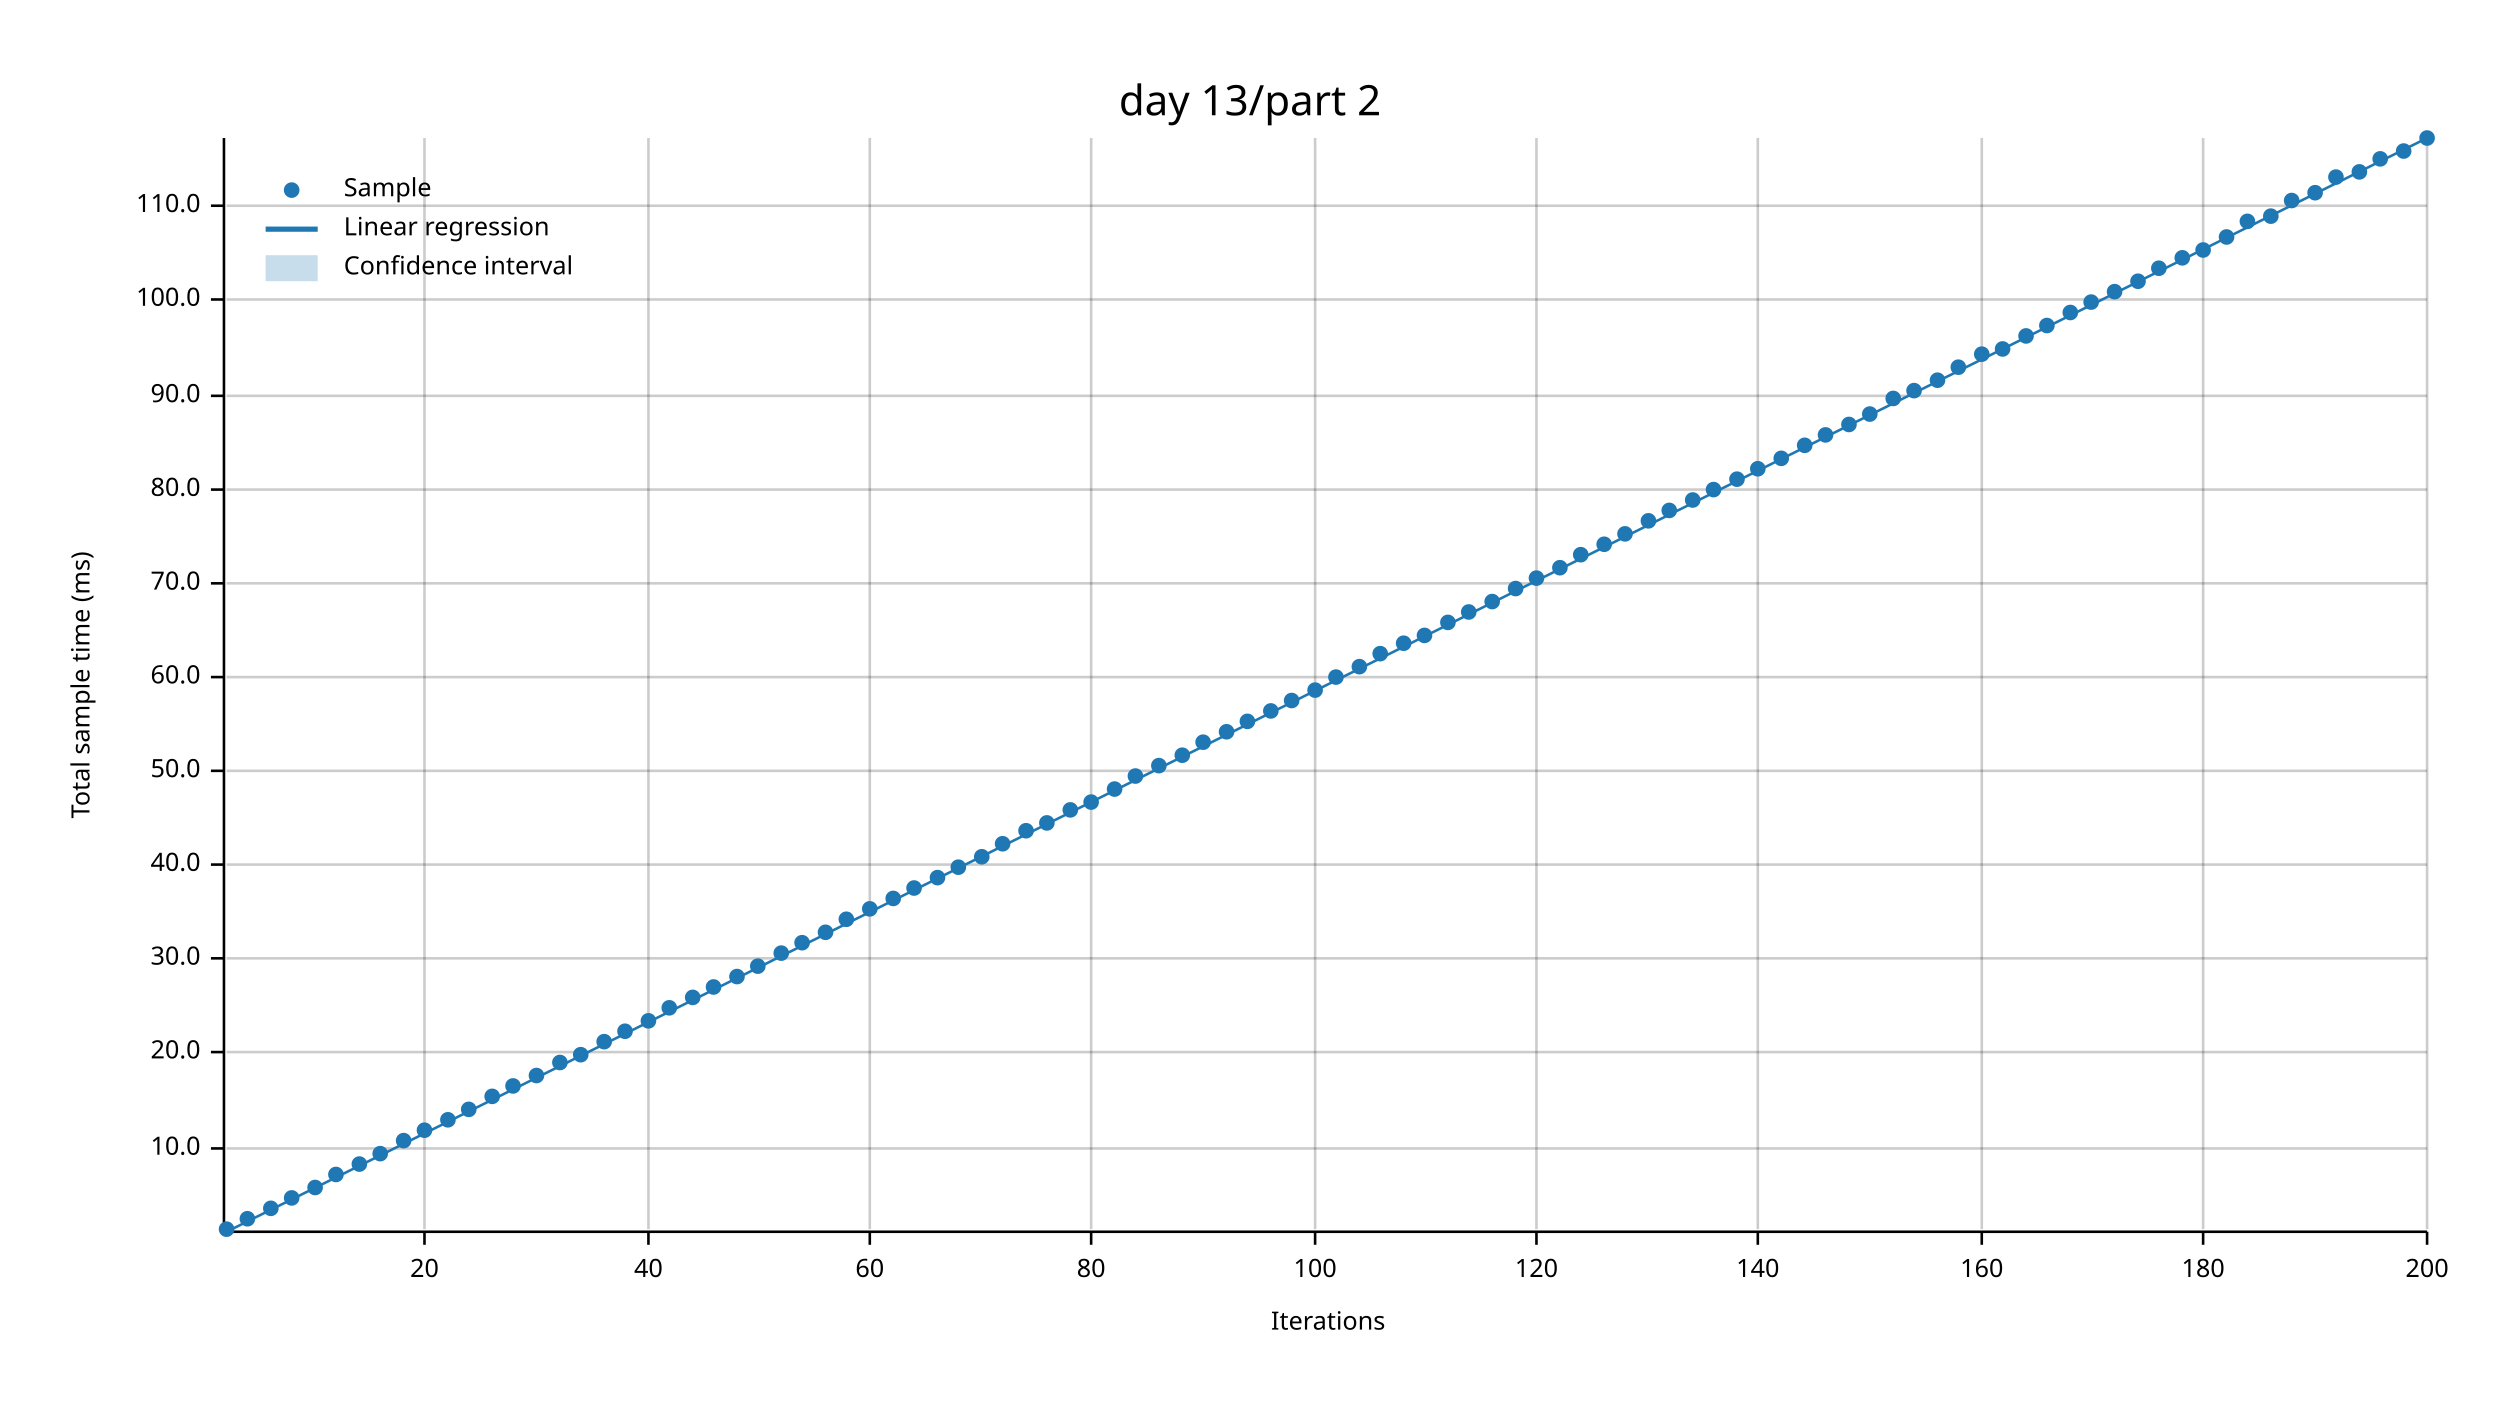
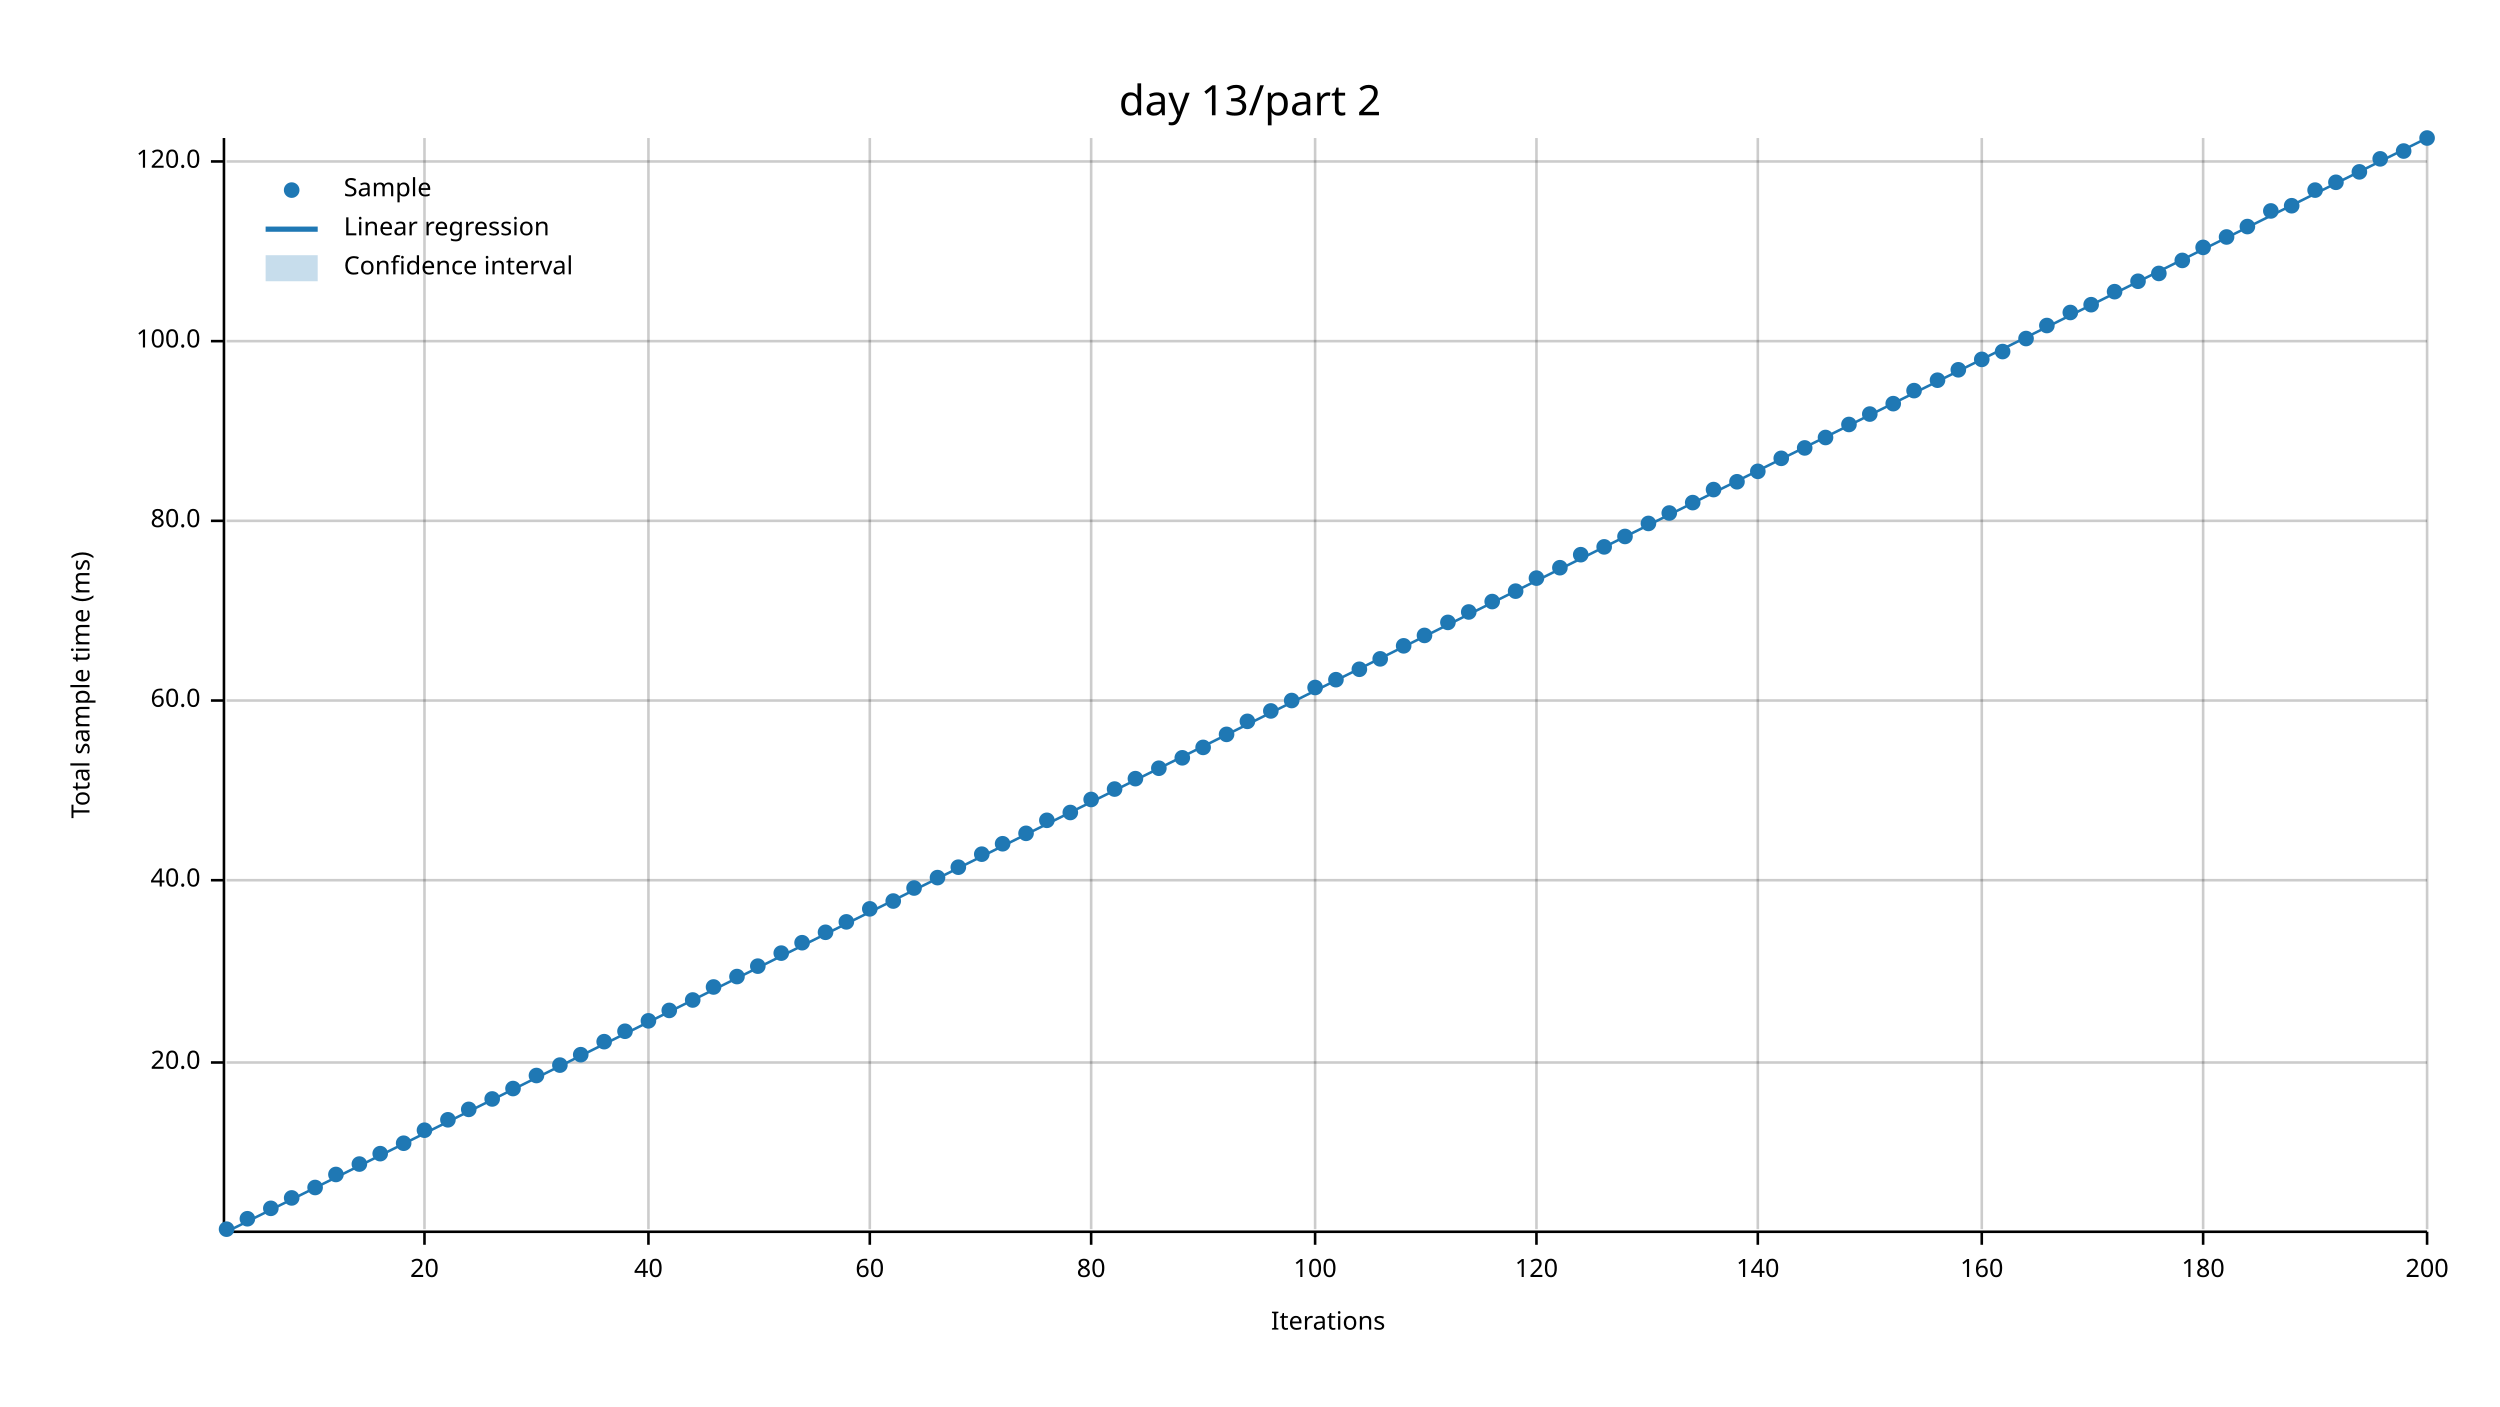
<svg xmlns="http://www.w3.org/2000/svg" width="960" height="540" viewBox="0 0 960 540">
  <text x="480" y="32" dy="0.76em" text-anchor="middle" font-family="sans-serif" font-size="16.129" opacity="1" fill="#000000">
day 13/part 2
</text>
  <text x="27" y="263" dy="0.76em" text-anchor="middle" font-family="sans-serif" font-size="9.677" opacity="1" fill="#000000" transform="rotate(270, 27, 263)">
Total sample time (ms)
</text>
  <text x="510" y="513" dy="-0.5ex" text-anchor="middle" font-family="sans-serif" font-size="9.677" opacity="1" fill="#000000">
Iterations
</text>
  <line opacity="0.2" stroke="#000000" stroke-width="1" x1="163" y1="472" x2="163" y2="53" />
  <line opacity="0.2" stroke="#000000" stroke-width="1" x1="249" y1="472" x2="249" y2="53" />
  <line opacity="0.2" stroke="#000000" stroke-width="1" x1="334" y1="472" x2="334" y2="53" />
  <line opacity="0.2" stroke="#000000" stroke-width="1" x1="419" y1="472" x2="419" y2="53" />
  <line opacity="0.2" stroke="#000000" stroke-width="1" x1="505" y1="472" x2="505" y2="53" />
  <line opacity="0.2" stroke="#000000" stroke-width="1" x1="590" y1="472" x2="590" y2="53" />
  <line opacity="0.2" stroke="#000000" stroke-width="1" x1="675" y1="472" x2="675" y2="53" />
  <line opacity="0.2" stroke="#000000" stroke-width="1" x1="761" y1="472" x2="761" y2="53" />
  <line opacity="0.2" stroke="#000000" stroke-width="1" x1="846" y1="472" x2="846" y2="53" />
  <line opacity="0.2" stroke="#000000" stroke-width="1" x1="932" y1="472" x2="932" y2="53" />
-   <line opacity="0.2" stroke="#000000" stroke-width="1" x1="87" y1="441" x2="932" y2="441" />
-   <line opacity="0.2" stroke="#000000" stroke-width="1" x1="87" y1="404" x2="932" y2="404" />
-   <line opacity="0.2" stroke="#000000" stroke-width="1" x1="87" y1="368" x2="932" y2="368" />
-   <line opacity="0.2" stroke="#000000" stroke-width="1" x1="87" y1="332" x2="932" y2="332" />
-   <line opacity="0.2" stroke="#000000" stroke-width="1" x1="87" y1="296" x2="932" y2="296" />
-   <line opacity="0.2" stroke="#000000" stroke-width="1" x1="87" y1="260" x2="932" y2="260" />
-   <line opacity="0.2" stroke="#000000" stroke-width="1" x1="87" y1="224" x2="932" y2="224" />
-   <line opacity="0.2" stroke="#000000" stroke-width="1" x1="87" y1="188" x2="932" y2="188" />
-   <line opacity="0.2" stroke="#000000" stroke-width="1" x1="87" y1="152" x2="932" y2="152" />
-   <line opacity="0.2" stroke="#000000" stroke-width="1" x1="87" y1="115" x2="932" y2="115" />
-   <line opacity="0.2" stroke="#000000" stroke-width="1" x1="87" y1="79" x2="932" y2="79" />
+   <line opacity="0.2" stroke="#000000" stroke-width="1" x1="87" y1="408" x2="932" y2="408" />
+   <line opacity="0.2" stroke="#000000" stroke-width="1" x1="87" y1="338" x2="932" y2="338" />
+   <line opacity="0.2" stroke="#000000" stroke-width="1" x1="87" y1="269" x2="932" y2="269" />
+   <line opacity="0.2" stroke="#000000" stroke-width="1" x1="87" y1="200" x2="932" y2="200" />
+   <line opacity="0.2" stroke="#000000" stroke-width="1" x1="87" y1="131" x2="932" y2="131" />
+   <line opacity="0.2" stroke="#000000" stroke-width="1" x1="87" y1="62" x2="932" y2="62" />
  <polyline fill="none" opacity="1" stroke="#000000" stroke-width="1" points="86,53 86,472 " />
-   <text x="77" y="441" dy="0.5ex" text-anchor="end" font-family="sans-serif" font-size="9.677" opacity="1" fill="#000000">
- 10.0
- </text>
-   <polyline fill="none" opacity="1" stroke="#000000" stroke-width="1" points="81,441 86,441 " />
-   <text x="77" y="404" dy="0.5ex" text-anchor="end" font-family="sans-serif" font-size="9.677" opacity="1" fill="#000000">
+   <text x="77" y="408" dy="0.5ex" text-anchor="end" font-family="sans-serif" font-size="9.677" opacity="1" fill="#000000">
20.0
</text>
-   <polyline fill="none" opacity="1" stroke="#000000" stroke-width="1" points="81,404 86,404 " />
-   <text x="77" y="368" dy="0.5ex" text-anchor="end" font-family="sans-serif" font-size="9.677" opacity="1" fill="#000000">
- 30.0
- </text>
-   <polyline fill="none" opacity="1" stroke="#000000" stroke-width="1" points="81,368 86,368 " />
-   <text x="77" y="332" dy="0.5ex" text-anchor="end" font-family="sans-serif" font-size="9.677" opacity="1" fill="#000000">
+   <polyline fill="none" opacity="1" stroke="#000000" stroke-width="1" points="81,408 86,408 " />
+   <text x="77" y="338" dy="0.5ex" text-anchor="end" font-family="sans-serif" font-size="9.677" opacity="1" fill="#000000">
40.0
</text>
-   <polyline fill="none" opacity="1" stroke="#000000" stroke-width="1" points="81,332 86,332 " />
-   <text x="77" y="296" dy="0.5ex" text-anchor="end" font-family="sans-serif" font-size="9.677" opacity="1" fill="#000000">
- 50.0
- </text>
-   <polyline fill="none" opacity="1" stroke="#000000" stroke-width="1" points="81,296 86,296 " />
-   <text x="77" y="260" dy="0.5ex" text-anchor="end" font-family="sans-serif" font-size="9.677" opacity="1" fill="#000000">
+   <polyline fill="none" opacity="1" stroke="#000000" stroke-width="1" points="81,338 86,338 " />
+   <text x="77" y="269" dy="0.5ex" text-anchor="end" font-family="sans-serif" font-size="9.677" opacity="1" fill="#000000">
60.0
</text>
-   <polyline fill="none" opacity="1" stroke="#000000" stroke-width="1" points="81,260 86,260 " />
-   <text x="77" y="224" dy="0.5ex" text-anchor="end" font-family="sans-serif" font-size="9.677" opacity="1" fill="#000000">
- 70.0
- </text>
-   <polyline fill="none" opacity="1" stroke="#000000" stroke-width="1" points="81,224 86,224 " />
-   <text x="77" y="188" dy="0.5ex" text-anchor="end" font-family="sans-serif" font-size="9.677" opacity="1" fill="#000000">
+   <polyline fill="none" opacity="1" stroke="#000000" stroke-width="1" points="81,269 86,269 " />
+   <text x="77" y="200" dy="0.5ex" text-anchor="end" font-family="sans-serif" font-size="9.677" opacity="1" fill="#000000">
80.0
</text>
-   <polyline fill="none" opacity="1" stroke="#000000" stroke-width="1" points="81,188 86,188 " />
-   <text x="77" y="152" dy="0.5ex" text-anchor="end" font-family="sans-serif" font-size="9.677" opacity="1" fill="#000000">
- 90.0
- </text>
-   <polyline fill="none" opacity="1" stroke="#000000" stroke-width="1" points="81,152 86,152 " />
-   <text x="77" y="115" dy="0.5ex" text-anchor="end" font-family="sans-serif" font-size="9.677" opacity="1" fill="#000000">
+   <polyline fill="none" opacity="1" stroke="#000000" stroke-width="1" points="81,200 86,200 " />
+   <text x="77" y="131" dy="0.5ex" text-anchor="end" font-family="sans-serif" font-size="9.677" opacity="1" fill="#000000">
100.0
</text>
-   <polyline fill="none" opacity="1" stroke="#000000" stroke-width="1" points="81,115 86,115 " />
-   <text x="77" y="79" dy="0.5ex" text-anchor="end" font-family="sans-serif" font-size="9.677" opacity="1" fill="#000000">
- 110.0
- </text>
-   <polyline fill="none" opacity="1" stroke="#000000" stroke-width="1" points="81,79 86,79 " />
+   <polyline fill="none" opacity="1" stroke="#000000" stroke-width="1" points="81,131 86,131 " />
+   <text x="77" y="62" dy="0.5ex" text-anchor="end" font-family="sans-serif" font-size="9.677" opacity="1" fill="#000000">
+ 120.0
+ </text>
+   <polyline fill="none" opacity="1" stroke="#000000" stroke-width="1" points="81,62 86,62 " />
  <polyline fill="none" opacity="1" stroke="#000000" stroke-width="1" points="87,473 932,473 " />
  <text x="163" y="483" dy="0.76em" text-anchor="middle" font-family="sans-serif" font-size="9.677" opacity="1" fill="#000000">
20
</text>
  <polyline fill="none" opacity="1" stroke="#000000" stroke-width="1" points="163,473 163,478 " />
  <text x="249" y="483" dy="0.76em" text-anchor="middle" font-family="sans-serif" font-size="9.677" opacity="1" fill="#000000">
40
</text>
  <polyline fill="none" opacity="1" stroke="#000000" stroke-width="1" points="249,473 249,478 " />
  <text x="334" y="483" dy="0.76em" text-anchor="middle" font-family="sans-serif" font-size="9.677" opacity="1" fill="#000000">
60
</text>
  <polyline fill="none" opacity="1" stroke="#000000" stroke-width="1" points="334,473 334,478 " />
  <text x="419" y="483" dy="0.76em" text-anchor="middle" font-family="sans-serif" font-size="9.677" opacity="1" fill="#000000">
80
</text>
  <polyline fill="none" opacity="1" stroke="#000000" stroke-width="1" points="419,473 419,478 " />
  <text x="505" y="483" dy="0.76em" text-anchor="middle" font-family="sans-serif" font-size="9.677" opacity="1" fill="#000000">
100
</text>
  <polyline fill="none" opacity="1" stroke="#000000" stroke-width="1" points="505,473 505,478 " />
  <text x="590" y="483" dy="0.76em" text-anchor="middle" font-family="sans-serif" font-size="9.677" opacity="1" fill="#000000">
120
</text>
  <polyline fill="none" opacity="1" stroke="#000000" stroke-width="1" points="590,473 590,478 " />
  <text x="675" y="483" dy="0.76em" text-anchor="middle" font-family="sans-serif" font-size="9.677" opacity="1" fill="#000000">
140
</text>
  <polyline fill="none" opacity="1" stroke="#000000" stroke-width="1" points="675,473 675,478 " />
  <text x="761" y="483" dy="0.76em" text-anchor="middle" font-family="sans-serif" font-size="9.677" opacity="1" fill="#000000">
160
</text>
  <polyline fill="none" opacity="1" stroke="#000000" stroke-width="1" points="761,473 761,478 " />
  <text x="846" y="483" dy="0.76em" text-anchor="middle" font-family="sans-serif" font-size="9.677" opacity="1" fill="#000000">
180
</text>
  <polyline fill="none" opacity="1" stroke="#000000" stroke-width="1" points="846,473 846,478 " />
  <text x="932" y="483" dy="0.76em" text-anchor="middle" font-family="sans-serif" font-size="9.677" opacity="1" fill="#000000">
200
</text>
  <polyline fill="none" opacity="1" stroke="#000000" stroke-width="1" points="932,473 932,478 " />
  <circle cx="87" cy="472" r="3" opacity="1" fill="#1F78B4" stroke="none" stroke-width="1" />
  <circle cx="95" cy="468" r="3" opacity="1" fill="#1F78B4" stroke="none" stroke-width="1" />
  <circle cx="104" cy="464" r="3" opacity="1" fill="#1F78B4" stroke="none" stroke-width="1" />
  <circle cx="112" cy="460" r="3" opacity="1" fill="#1F78B4" stroke="none" stroke-width="1" />
  <circle cx="121" cy="456" r="3" opacity="1" fill="#1F78B4" stroke="none" stroke-width="1" />
  <circle cx="129" cy="451" r="3" opacity="1" fill="#1F78B4" stroke="none" stroke-width="1" />
  <circle cx="138" cy="447" r="3" opacity="1" fill="#1F78B4" stroke="none" stroke-width="1" />
  <circle cx="146" cy="443" r="3" opacity="1" fill="#1F78B4" stroke="none" stroke-width="1" />
-   <circle cx="155" cy="438" r="3" opacity="1" fill="#1F78B4" stroke="none" stroke-width="1" />
+   <circle cx="155" cy="439" r="3" opacity="1" fill="#1F78B4" stroke="none" stroke-width="1" />
  <circle cx="163" cy="434" r="3" opacity="1" fill="#1F78B4" stroke="none" stroke-width="1" />
  <circle cx="172" cy="430" r="3" opacity="1" fill="#1F78B4" stroke="none" stroke-width="1" />
  <circle cx="180" cy="426" r="3" opacity="1" fill="#1F78B4" stroke="none" stroke-width="1" />
-   <circle cx="189" cy="421" r="3" opacity="1" fill="#1F78B4" stroke="none" stroke-width="1" />
-   <circle cx="197" cy="417" r="3" opacity="1" fill="#1F78B4" stroke="none" stroke-width="1" />
+   <circle cx="189" cy="422" r="3" opacity="1" fill="#1F78B4" stroke="none" stroke-width="1" />
+   <circle cx="197" cy="418" r="3" opacity="1" fill="#1F78B4" stroke="none" stroke-width="1" />
  <circle cx="206" cy="413" r="3" opacity="1" fill="#1F78B4" stroke="none" stroke-width="1" />
-   <circle cx="215" cy="408" r="3" opacity="1" fill="#1F78B4" stroke="none" stroke-width="1" />
+   <circle cx="215" cy="409" r="3" opacity="1" fill="#1F78B4" stroke="none" stroke-width="1" />
  <circle cx="223" cy="405" r="3" opacity="1" fill="#1F78B4" stroke="none" stroke-width="1" />
  <circle cx="232" cy="400" r="3" opacity="1" fill="#1F78B4" stroke="none" stroke-width="1" />
  <circle cx="240" cy="396" r="3" opacity="1" fill="#1F78B4" stroke="none" stroke-width="1" />
  <circle cx="249" cy="392" r="3" opacity="1" fill="#1F78B4" stroke="none" stroke-width="1" />
-   <circle cx="257" cy="387" r="3" opacity="1" fill="#1F78B4" stroke="none" stroke-width="1" />
-   <circle cx="266" cy="383" r="3" opacity="1" fill="#1F78B4" stroke="none" stroke-width="1" />
+   <circle cx="257" cy="388" r="3" opacity="1" fill="#1F78B4" stroke="none" stroke-width="1" />
+   <circle cx="266" cy="384" r="3" opacity="1" fill="#1F78B4" stroke="none" stroke-width="1" />
  <circle cx="274" cy="379" r="3" opacity="1" fill="#1F78B4" stroke="none" stroke-width="1" />
  <circle cx="283" cy="375" r="3" opacity="1" fill="#1F78B4" stroke="none" stroke-width="1" />
  <circle cx="291" cy="371" r="3" opacity="1" fill="#1F78B4" stroke="none" stroke-width="1" />
  <circle cx="300" cy="366" r="3" opacity="1" fill="#1F78B4" stroke="none" stroke-width="1" />
  <circle cx="308" cy="362" r="3" opacity="1" fill="#1F78B4" stroke="none" stroke-width="1" />
  <circle cx="317" cy="358" r="3" opacity="1" fill="#1F78B4" stroke="none" stroke-width="1" />
-   <circle cx="325" cy="353" r="3" opacity="1" fill="#1F78B4" stroke="none" stroke-width="1" />
+   <circle cx="325" cy="354" r="3" opacity="1" fill="#1F78B4" stroke="none" stroke-width="1" />
  <circle cx="334" cy="349" r="3" opacity="1" fill="#1F78B4" stroke="none" stroke-width="1" />
-   <circle cx="343" cy="345" r="3" opacity="1" fill="#1F78B4" stroke="none" stroke-width="1" />
+   <circle cx="343" cy="346" r="3" opacity="1" fill="#1F78B4" stroke="none" stroke-width="1" />
  <circle cx="351" cy="341" r="3" opacity="1" fill="#1F78B4" stroke="none" stroke-width="1" />
  <circle cx="360" cy="337" r="3" opacity="1" fill="#1F78B4" stroke="none" stroke-width="1" />
  <circle cx="368" cy="333" r="3" opacity="1" fill="#1F78B4" stroke="none" stroke-width="1" />
-   <circle cx="377" cy="329" r="3" opacity="1" fill="#1F78B4" stroke="none" stroke-width="1" />
+   <circle cx="377" cy="328" r="3" opacity="1" fill="#1F78B4" stroke="none" stroke-width="1" />
  <circle cx="385" cy="324" r="3" opacity="1" fill="#1F78B4" stroke="none" stroke-width="1" />
-   <circle cx="394" cy="319" r="3" opacity="1" fill="#1F78B4" stroke="none" stroke-width="1" />
-   <circle cx="402" cy="316" r="3" opacity="1" fill="#1F78B4" stroke="none" stroke-width="1" />
-   <circle cx="411" cy="311" r="3" opacity="1" fill="#1F78B4" stroke="none" stroke-width="1" />
-   <circle cx="419" cy="308" r="3" opacity="1" fill="#1F78B4" stroke="none" stroke-width="1" />
+   <circle cx="394" cy="320" r="3" opacity="1" fill="#1F78B4" stroke="none" stroke-width="1" />
+   <circle cx="402" cy="315" r="3" opacity="1" fill="#1F78B4" stroke="none" stroke-width="1" />
+   <circle cx="411" cy="312" r="3" opacity="1" fill="#1F78B4" stroke="none" stroke-width="1" />
+   <circle cx="419" cy="307" r="3" opacity="1" fill="#1F78B4" stroke="none" stroke-width="1" />
  <circle cx="428" cy="303" r="3" opacity="1" fill="#1F78B4" stroke="none" stroke-width="1" />
-   <circle cx="436" cy="298" r="3" opacity="1" fill="#1F78B4" stroke="none" stroke-width="1" />
-   <circle cx="445" cy="294" r="3" opacity="1" fill="#1F78B4" stroke="none" stroke-width="1" />
-   <circle cx="454" cy="290" r="3" opacity="1" fill="#1F78B4" stroke="none" stroke-width="1" />
-   <circle cx="462" cy="285" r="3" opacity="1" fill="#1F78B4" stroke="none" stroke-width="1" />
-   <circle cx="471" cy="281" r="3" opacity="1" fill="#1F78B4" stroke="none" stroke-width="1" />
+   <circle cx="436" cy="299" r="3" opacity="1" fill="#1F78B4" stroke="none" stroke-width="1" />
+   <circle cx="445" cy="295" r="3" opacity="1" fill="#1F78B4" stroke="none" stroke-width="1" />
+   <circle cx="454" cy="291" r="3" opacity="1" fill="#1F78B4" stroke="none" stroke-width="1" />
+   <circle cx="462" cy="287" r="3" opacity="1" fill="#1F78B4" stroke="none" stroke-width="1" />
+   <circle cx="471" cy="282" r="3" opacity="1" fill="#1F78B4" stroke="none" stroke-width="1" />
  <circle cx="479" cy="277" r="3" opacity="1" fill="#1F78B4" stroke="none" stroke-width="1" />
  <circle cx="488" cy="273" r="3" opacity="1" fill="#1F78B4" stroke="none" stroke-width="1" />
  <circle cx="496" cy="269" r="3" opacity="1" fill="#1F78B4" stroke="none" stroke-width="1" />
-   <circle cx="505" cy="265" r="3" opacity="1" fill="#1F78B4" stroke="none" stroke-width="1" />
-   <circle cx="513" cy="260" r="3" opacity="1" fill="#1F78B4" stroke="none" stroke-width="1" />
-   <circle cx="522" cy="256" r="3" opacity="1" fill="#1F78B4" stroke="none" stroke-width="1" />
-   <circle cx="530" cy="251" r="3" opacity="1" fill="#1F78B4" stroke="none" stroke-width="1" />
-   <circle cx="539" cy="247" r="3" opacity="1" fill="#1F78B4" stroke="none" stroke-width="1" />
+   <circle cx="505" cy="264" r="3" opacity="1" fill="#1F78B4" stroke="none" stroke-width="1" />
+   <circle cx="513" cy="261" r="3" opacity="1" fill="#1F78B4" stroke="none" stroke-width="1" />
+   <circle cx="522" cy="257" r="3" opacity="1" fill="#1F78B4" stroke="none" stroke-width="1" />
+   <circle cx="530" cy="253" r="3" opacity="1" fill="#1F78B4" stroke="none" stroke-width="1" />
+   <circle cx="539" cy="248" r="3" opacity="1" fill="#1F78B4" stroke="none" stroke-width="1" />
  <circle cx="547" cy="244" r="3" opacity="1" fill="#1F78B4" stroke="none" stroke-width="1" />
  <circle cx="556" cy="239" r="3" opacity="1" fill="#1F78B4" stroke="none" stroke-width="1" />
  <circle cx="564" cy="235" r="3" opacity="1" fill="#1F78B4" stroke="none" stroke-width="1" />
  <circle cx="573" cy="231" r="3" opacity="1" fill="#1F78B4" stroke="none" stroke-width="1" />
-   <circle cx="582" cy="226" r="3" opacity="1" fill="#1F78B4" stroke="none" stroke-width="1" />
+   <circle cx="582" cy="227" r="3" opacity="1" fill="#1F78B4" stroke="none" stroke-width="1" />
  <circle cx="590" cy="222" r="3" opacity="1" fill="#1F78B4" stroke="none" stroke-width="1" />
  <circle cx="599" cy="218" r="3" opacity="1" fill="#1F78B4" stroke="none" stroke-width="1" />
  <circle cx="607" cy="213" r="3" opacity="1" fill="#1F78B4" stroke="none" stroke-width="1" />
-   <circle cx="616" cy="209" r="3" opacity="1" fill="#1F78B4" stroke="none" stroke-width="1" />
-   <circle cx="624" cy="205" r="3" opacity="1" fill="#1F78B4" stroke="none" stroke-width="1" />
-   <circle cx="633" cy="200" r="3" opacity="1" fill="#1F78B4" stroke="none" stroke-width="1" />
-   <circle cx="641" cy="196" r="3" opacity="1" fill="#1F78B4" stroke="none" stroke-width="1" />
-   <circle cx="650" cy="192" r="3" opacity="1" fill="#1F78B4" stroke="none" stroke-width="1" />
+   <circle cx="616" cy="210" r="3" opacity="1" fill="#1F78B4" stroke="none" stroke-width="1" />
+   <circle cx="624" cy="206" r="3" opacity="1" fill="#1F78B4" stroke="none" stroke-width="1" />
+   <circle cx="633" cy="201" r="3" opacity="1" fill="#1F78B4" stroke="none" stroke-width="1" />
+   <circle cx="641" cy="197" r="3" opacity="1" fill="#1F78B4" stroke="none" stroke-width="1" />
+   <circle cx="650" cy="193" r="3" opacity="1" fill="#1F78B4" stroke="none" stroke-width="1" />
  <circle cx="658" cy="188" r="3" opacity="1" fill="#1F78B4" stroke="none" stroke-width="1" />
-   <circle cx="667" cy="184" r="3" opacity="1" fill="#1F78B4" stroke="none" stroke-width="1" />
-   <circle cx="675" cy="180" r="3" opacity="1" fill="#1F78B4" stroke="none" stroke-width="1" />
+   <circle cx="667" cy="185" r="3" opacity="1" fill="#1F78B4" stroke="none" stroke-width="1" />
+   <circle cx="675" cy="181" r="3" opacity="1" fill="#1F78B4" stroke="none" stroke-width="1" />
  <circle cx="684" cy="176" r="3" opacity="1" fill="#1F78B4" stroke="none" stroke-width="1" />
-   <circle cx="693" cy="171" r="3" opacity="1" fill="#1F78B4" stroke="none" stroke-width="1" />
-   <circle cx="701" cy="167" r="3" opacity="1" fill="#1F78B4" stroke="none" stroke-width="1" />
+   <circle cx="693" cy="172" r="3" opacity="1" fill="#1F78B4" stroke="none" stroke-width="1" />
+   <circle cx="701" cy="168" r="3" opacity="1" fill="#1F78B4" stroke="none" stroke-width="1" />
  <circle cx="710" cy="163" r="3" opacity="1" fill="#1F78B4" stroke="none" stroke-width="1" />
  <circle cx="718" cy="159" r="3" opacity="1" fill="#1F78B4" stroke="none" stroke-width="1" />
-   <circle cx="727" cy="153" r="3" opacity="1" fill="#1F78B4" stroke="none" stroke-width="1" />
+   <circle cx="727" cy="155" r="3" opacity="1" fill="#1F78B4" stroke="none" stroke-width="1" />
  <circle cx="735" cy="150" r="3" opacity="1" fill="#1F78B4" stroke="none" stroke-width="1" />
  <circle cx="744" cy="146" r="3" opacity="1" fill="#1F78B4" stroke="none" stroke-width="1" />
-   <circle cx="752" cy="141" r="3" opacity="1" fill="#1F78B4" stroke="none" stroke-width="1" />
-   <circle cx="761" cy="136" r="3" opacity="1" fill="#1F78B4" stroke="none" stroke-width="1" />
-   <circle cx="769" cy="134" r="3" opacity="1" fill="#1F78B4" stroke="none" stroke-width="1" />
-   <circle cx="778" cy="129" r="3" opacity="1" fill="#1F78B4" stroke="none" stroke-width="1" />
+   <circle cx="752" cy="142" r="3" opacity="1" fill="#1F78B4" stroke="none" stroke-width="1" />
+   <circle cx="761" cy="138" r="3" opacity="1" fill="#1F78B4" stroke="none" stroke-width="1" />
+   <circle cx="769" cy="135" r="3" opacity="1" fill="#1F78B4" stroke="none" stroke-width="1" />
+   <circle cx="778" cy="130" r="3" opacity="1" fill="#1F78B4" stroke="none" stroke-width="1" />
  <circle cx="786" cy="125" r="3" opacity="1" fill="#1F78B4" stroke="none" stroke-width="1" />
  <circle cx="795" cy="120" r="3" opacity="1" fill="#1F78B4" stroke="none" stroke-width="1" />
-   <circle cx="803" cy="116" r="3" opacity="1" fill="#1F78B4" stroke="none" stroke-width="1" />
+   <circle cx="803" cy="117" r="3" opacity="1" fill="#1F78B4" stroke="none" stroke-width="1" />
  <circle cx="812" cy="112" r="3" opacity="1" fill="#1F78B4" stroke="none" stroke-width="1" />
  <circle cx="821" cy="108" r="3" opacity="1" fill="#1F78B4" stroke="none" stroke-width="1" />
-   <circle cx="829" cy="103" r="3" opacity="1" fill="#1F78B4" stroke="none" stroke-width="1" />
-   <circle cx="838" cy="99" r="3" opacity="1" fill="#1F78B4" stroke="none" stroke-width="1" />
-   <circle cx="846" cy="96" r="3" opacity="1" fill="#1F78B4" stroke="none" stroke-width="1" />
+   <circle cx="829" cy="105" r="3" opacity="1" fill="#1F78B4" stroke="none" stroke-width="1" />
+   <circle cx="838" cy="100" r="3" opacity="1" fill="#1F78B4" stroke="none" stroke-width="1" />
+   <circle cx="846" cy="95" r="3" opacity="1" fill="#1F78B4" stroke="none" stroke-width="1" />
  <circle cx="855" cy="91" r="3" opacity="1" fill="#1F78B4" stroke="none" stroke-width="1" />
-   <circle cx="863" cy="85" r="3" opacity="1" fill="#1F78B4" stroke="none" stroke-width="1" />
-   <circle cx="872" cy="83" r="3" opacity="1" fill="#1F78B4" stroke="none" stroke-width="1" />
-   <circle cx="880" cy="77" r="3" opacity="1" fill="#1F78B4" stroke="none" stroke-width="1" />
-   <circle cx="889" cy="74" r="3" opacity="1" fill="#1F78B4" stroke="none" stroke-width="1" />
-   <circle cx="897" cy="68" r="3" opacity="1" fill="#1F78B4" stroke="none" stroke-width="1" />
+   <circle cx="863" cy="87" r="3" opacity="1" fill="#1F78B4" stroke="none" stroke-width="1" />
+   <circle cx="872" cy="81" r="3" opacity="1" fill="#1F78B4" stroke="none" stroke-width="1" />
+   <circle cx="880" cy="79" r="3" opacity="1" fill="#1F78B4" stroke="none" stroke-width="1" />
+   <circle cx="889" cy="73" r="3" opacity="1" fill="#1F78B4" stroke="none" stroke-width="1" />
+   <circle cx="897" cy="70" r="3" opacity="1" fill="#1F78B4" stroke="none" stroke-width="1" />
  <circle cx="906" cy="66" r="3" opacity="1" fill="#1F78B4" stroke="none" stroke-width="1" />
  <circle cx="914" cy="61" r="3" opacity="1" fill="#1F78B4" stroke="none" stroke-width="1" />
  <circle cx="923" cy="58" r="3" opacity="1" fill="#1F78B4" stroke="none" stroke-width="1" />
  <circle cx="932" cy="53" r="3" opacity="1" fill="#1F78B4" stroke="none" stroke-width="1" />
  <polyline fill="none" opacity="1" stroke="#1F78B4" stroke-width="1" points="87,473 932,53 " />
  <polygon opacity="0.25" fill="#1F78B4" points="87,473 932,53 932,53 " />
  <text x="132" y="68" dy="0.76em" text-anchor="start" font-family="sans-serif" font-size="9.677" opacity="1" fill="#000000">
Sample
</text>
  <text x="132" y="83" dy="0.76em" text-anchor="start" font-family="sans-serif" font-size="9.677" opacity="1" fill="#000000">
Linear regression
</text>
  <text x="132" y="98" dy="0.76em" text-anchor="start" font-family="sans-serif" font-size="9.677" opacity="1" fill="#000000">
Confidence interval
</text>
  <circle cx="112" cy="73" r="3" opacity="1" fill="#1F78B4" stroke="none" stroke-width="1" />
  <polyline fill="none" opacity="1" stroke="#1F78B4" stroke-width="2" points="102,88 122,88 " />
  <rect x="102" y="98" width="20" height="10" opacity="0.25" fill="#1F78B4" stroke="none" />
</svg>
